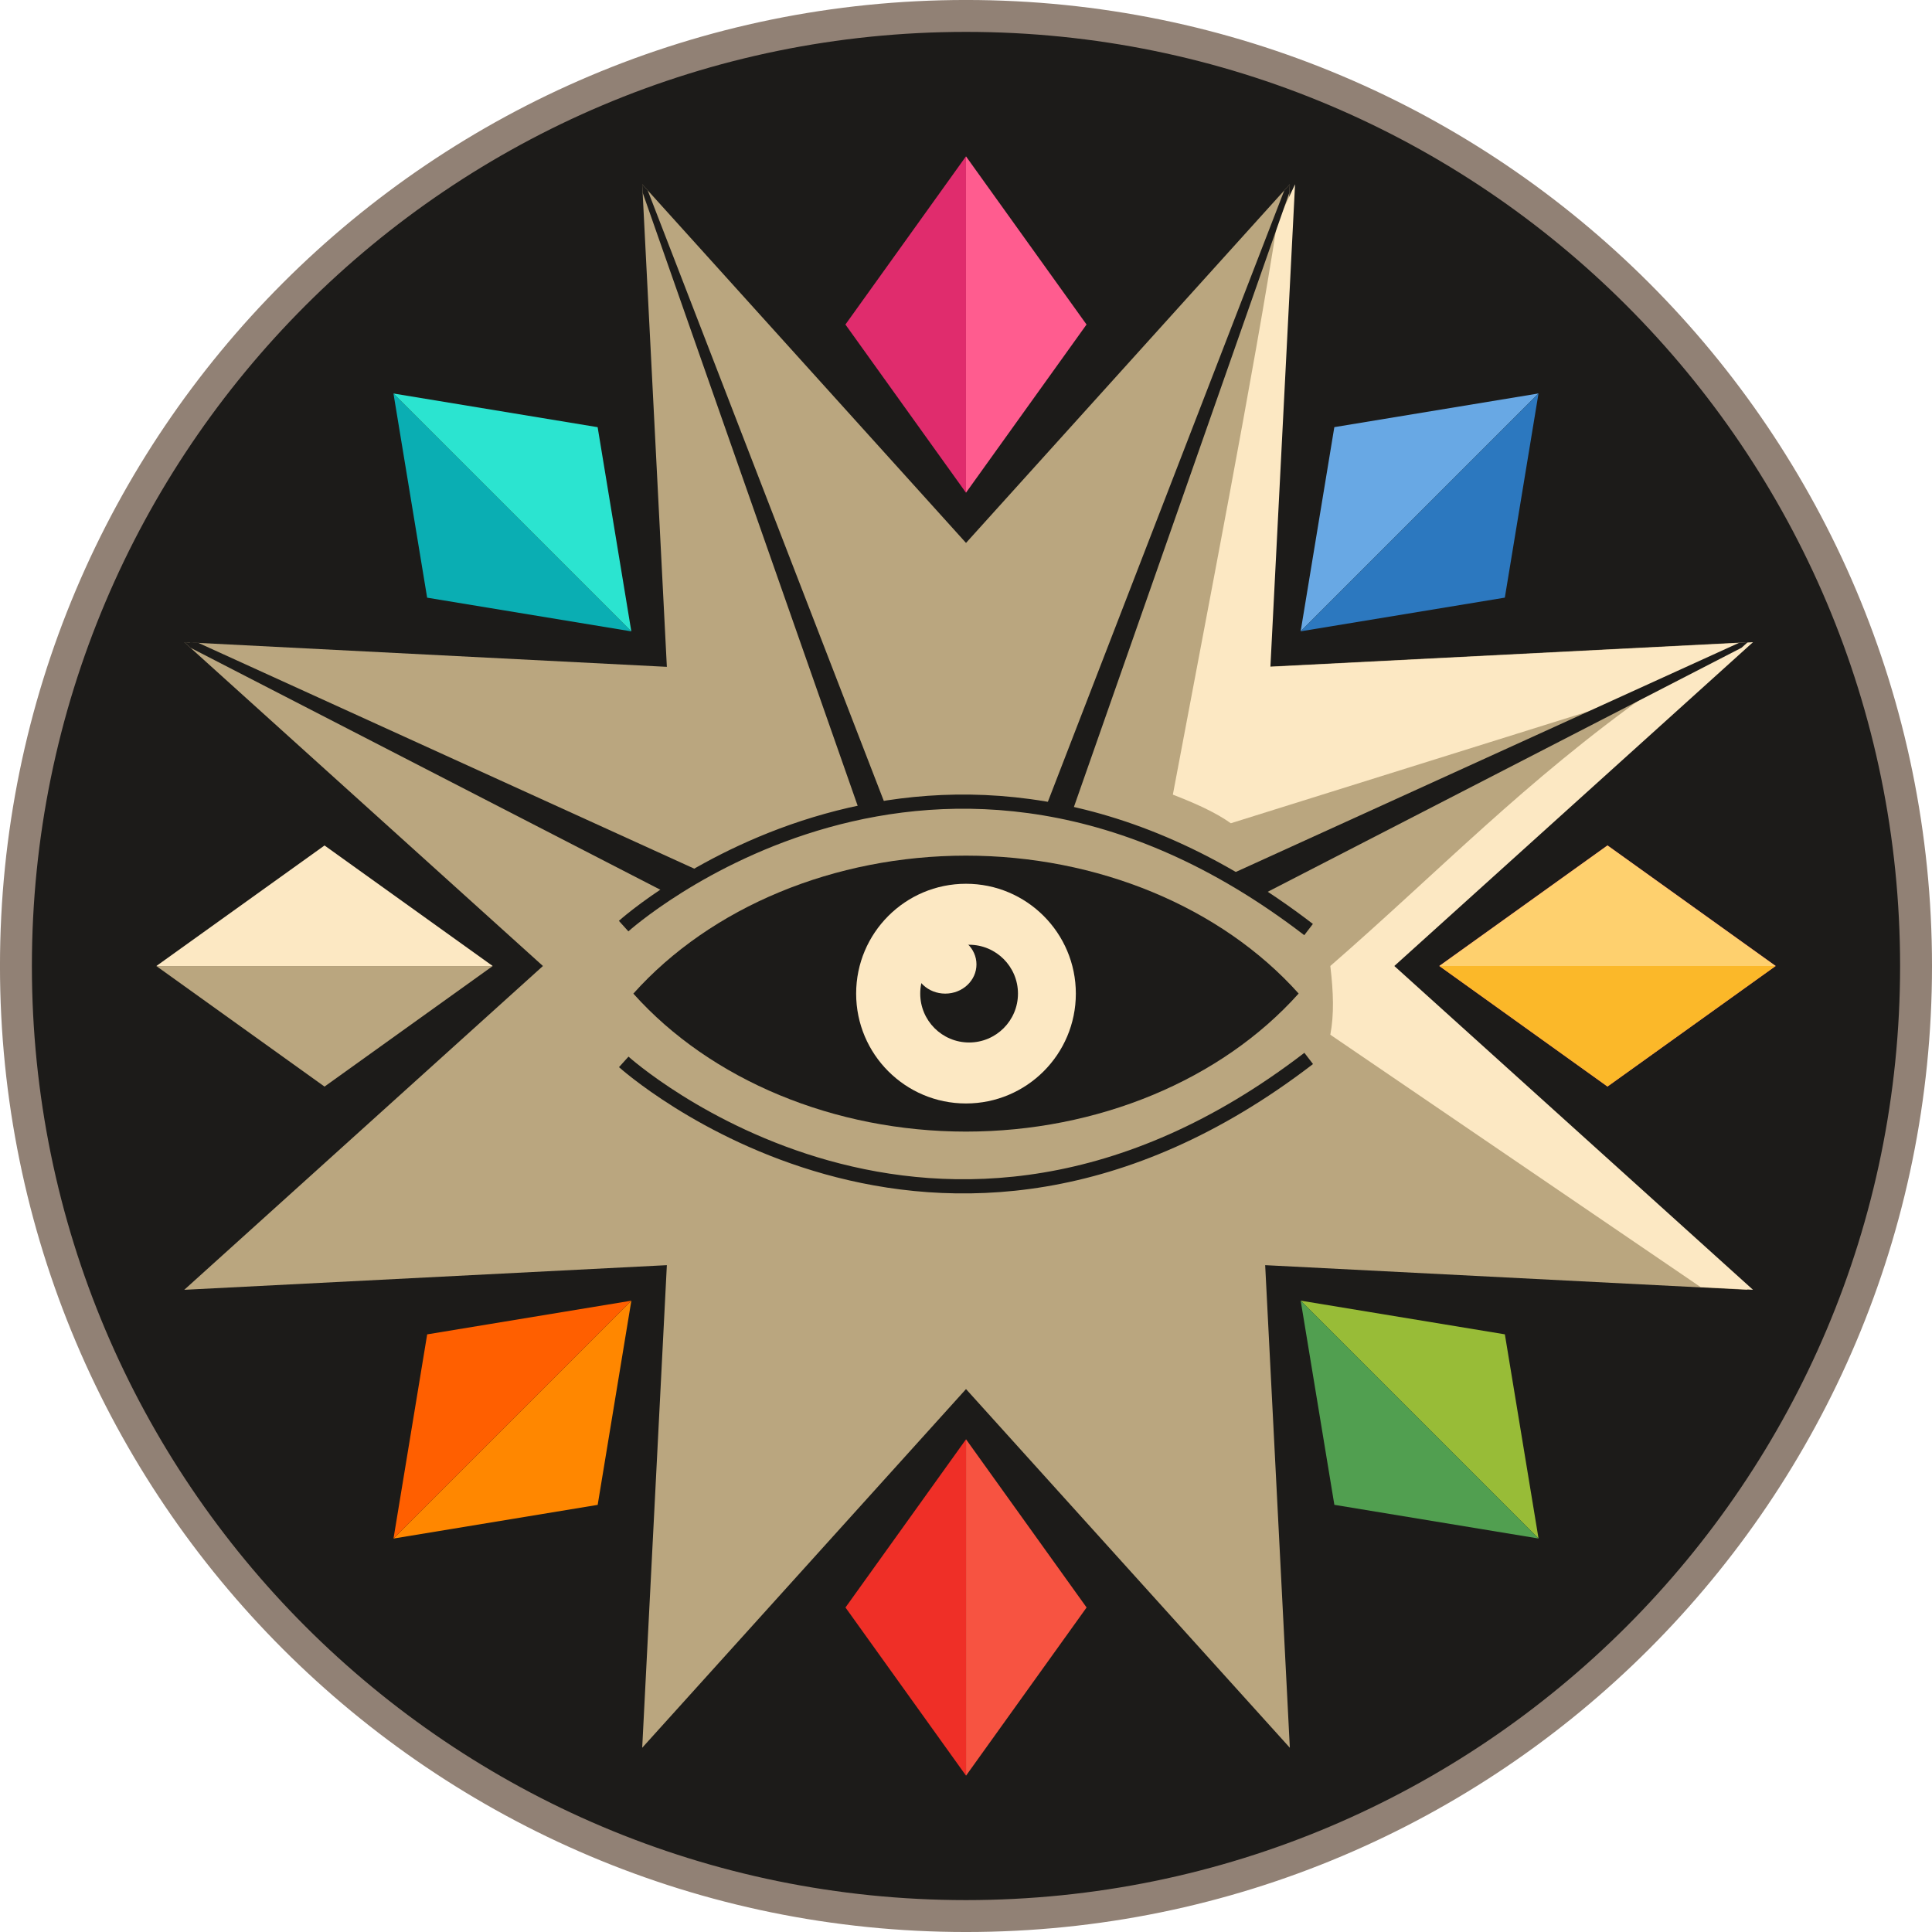
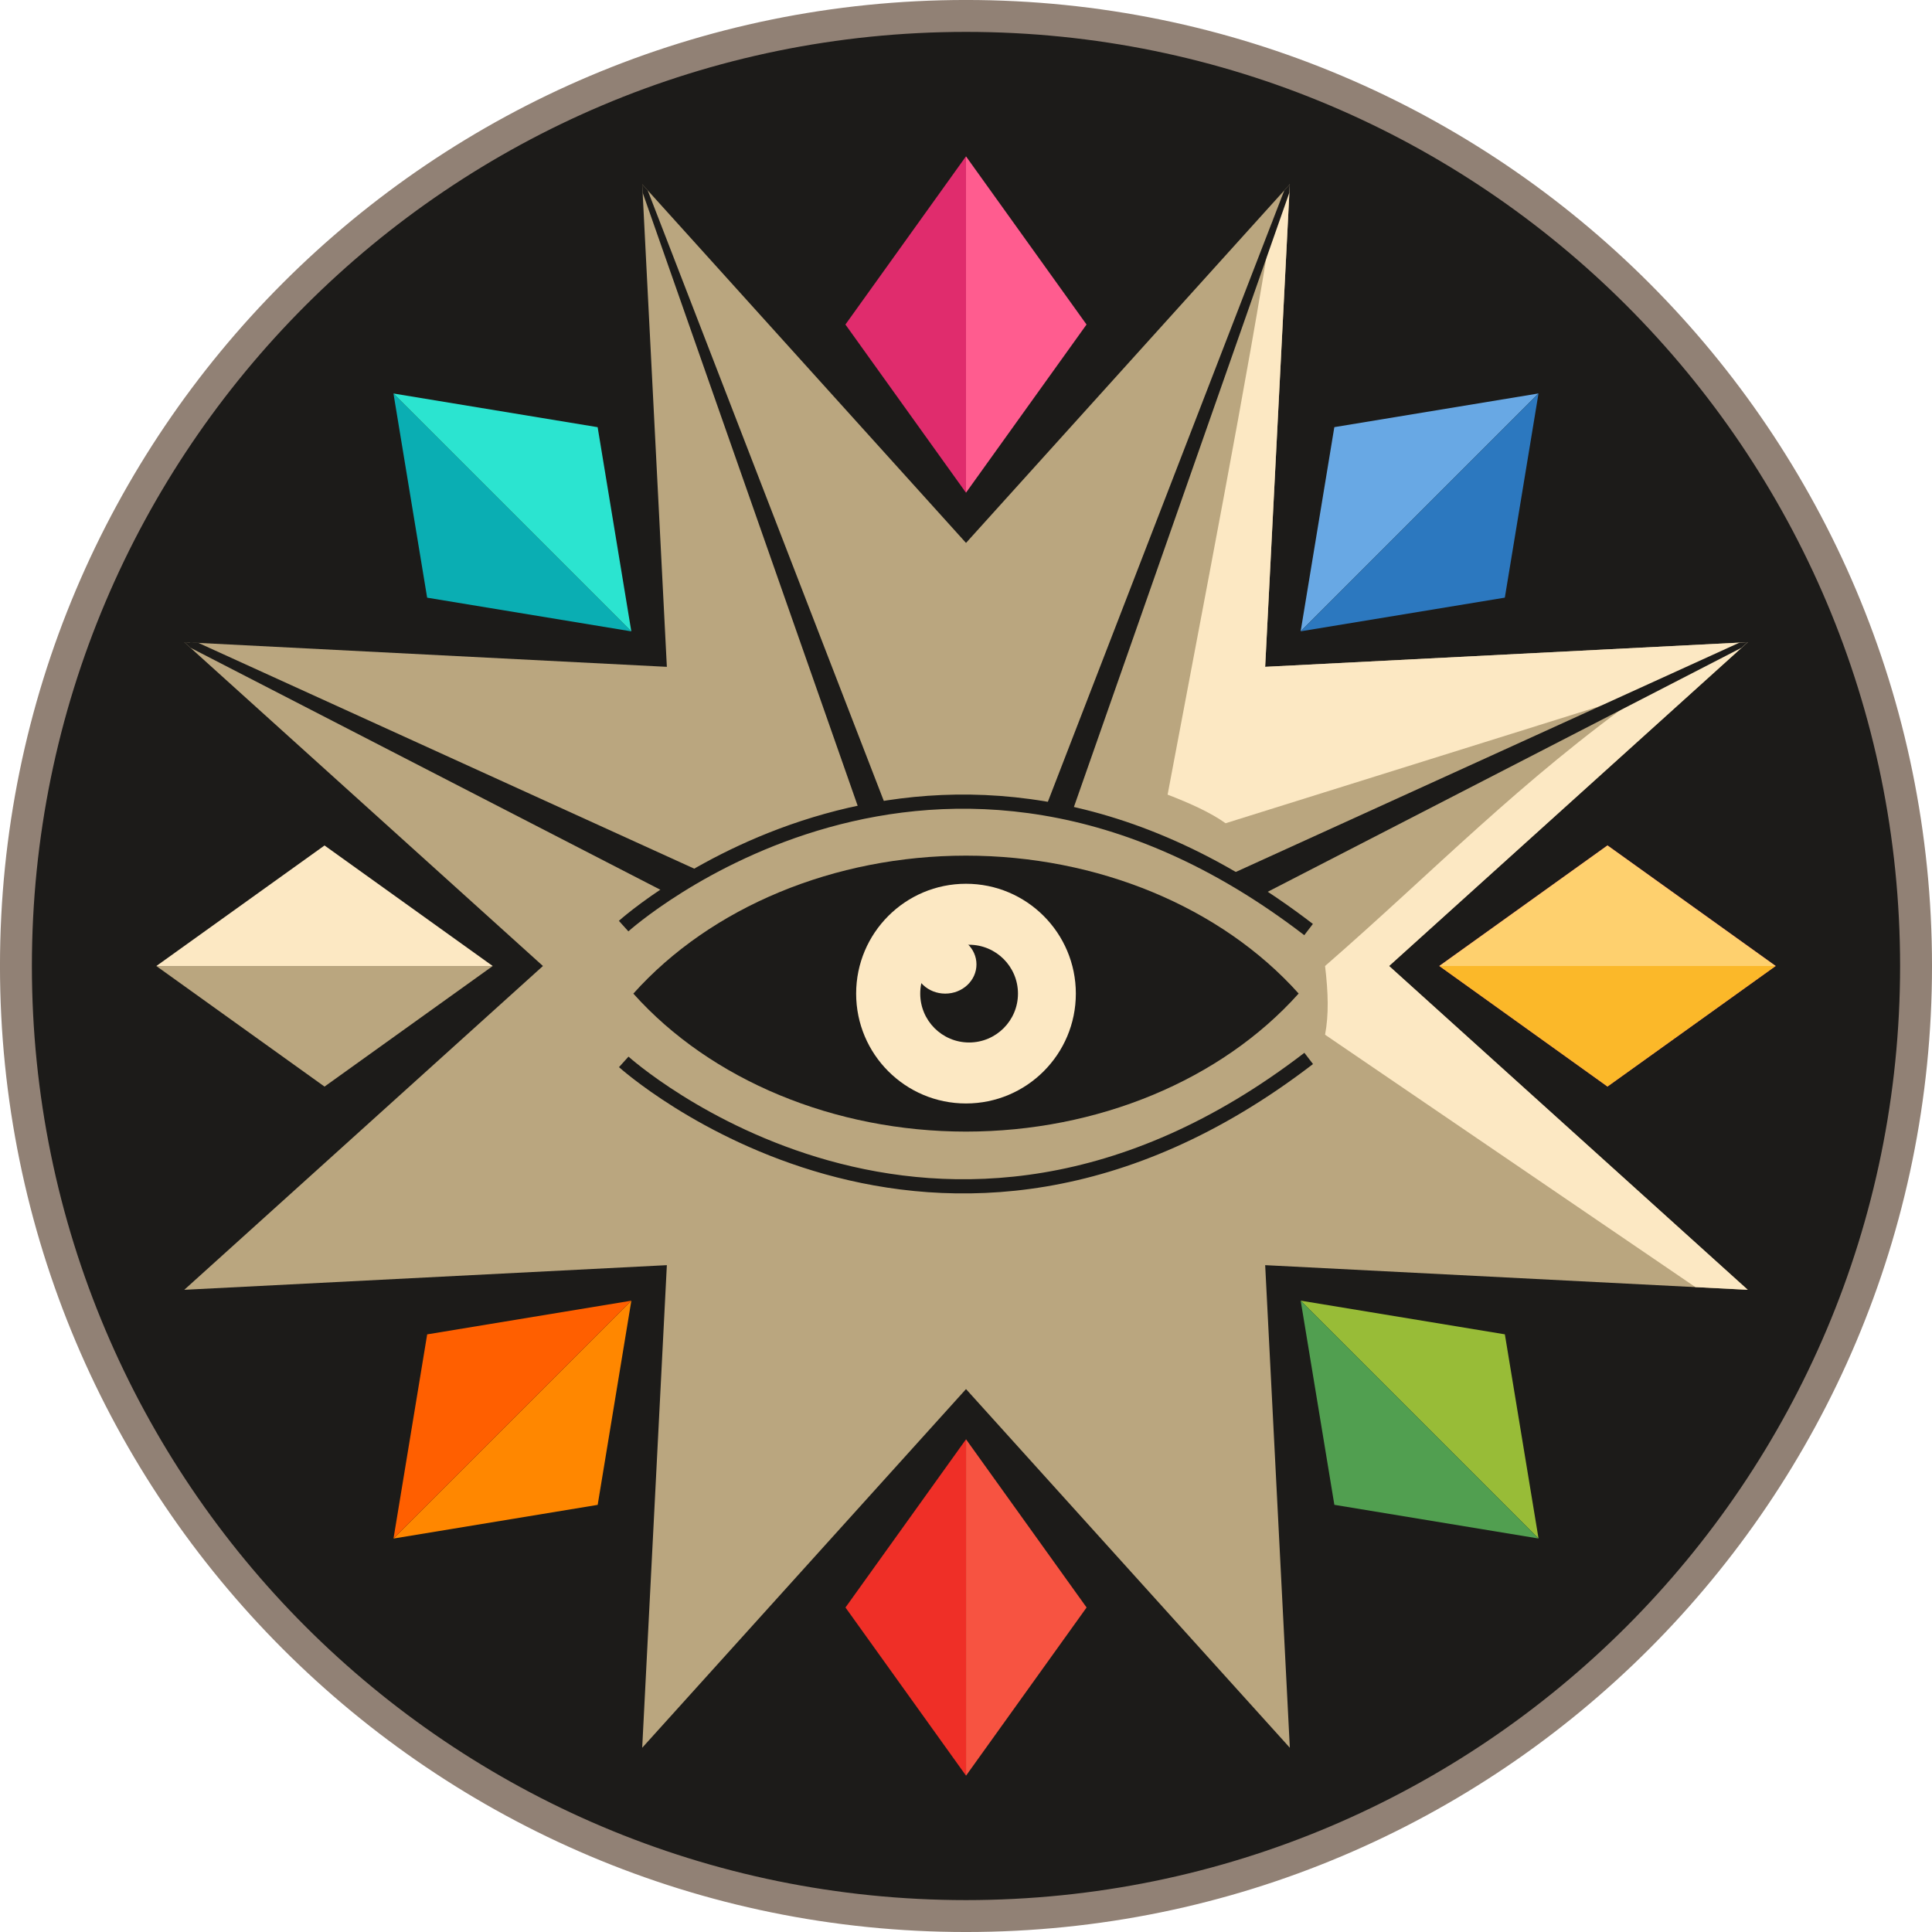
<svg xmlns="http://www.w3.org/2000/svg" height="272.543" viewBox="0 0 72.11 72.11" width="272.543">
  <g transform="translate(-95.60423 -57.97716)">
    <circle cx="131.659" cy="94.032" fill="#1c1b19" r="35.46" stroke="#918175" stroke-linejoin="round" stroke-miterlimit="0" stroke-width="1.191" />
    <path d="m94.704 91.458-6.043-16.993-16.289 7.743 7.743-16.289-16.993-6.043 16.993-6.043-7.743-16.289 16.289 7.743 6.043-16.993 6.043 16.993 16.289-7.743-7.743 16.289 16.993 6.043-16.993 6.043 7.743 16.289-16.289-7.743z" fill="#baa67f" stroke-linejoin="round" stroke-width=".529" transform="matrix(.3826834 .9238795 -.9238795 .3826834 150.7364 -16.37659)" />
    <path d="m131.658 89.913a15.393 12.582 0 0 0 -12.415 5.15 15.393 12.582 0 0 0 12.415 5.15 15.393 12.582 0 0 0 12.417-5.153 15.393 12.582 0 0 0 -12.417-5.147z" fill="#1c1b19" />
    <circle cx="131.659" cy="95.063" fill="#fce8c3" r="4.1" />
    <circle cx="131.775" cy="95.063" fill="#1c1b19" r="1.824" />
    <ellipse cx="130.885" cy="93.972" fill="#fce8c3" rx="1.165" ry="1.091" />
    <path d="m118.885 97.611s11.678 10.538 25.565-.129" fill="none" stroke="#1c1b19" stroke-width=".529" />
-     <path d="m143.941 64.855-.665 1.417c-.853 5.515-2.626 14.595-3.896 21.364.856.332 1.588.66 2.164 1.068l15.664-4.901c-4.716 3.351-7.833 6.642-11.951 10.229.119 1.002.143 1.805 0 2.565l13.822 9.42 1.954.1-13.387-12.085 13.387-12.086-18.012.92z" fill="#fce8c3" />
+     <path d="m143.745 64.855-.665 1.417c-.853 5.515-2.626 14.595-3.896 21.364.856.332 1.588.66 2.164 1.068l15.664-4.901c-4.716 3.351-7.833 6.642-11.951 10.229.119 1.002.143 1.805 0 2.565l13.822 9.42 1.954.1-13.387-12.085 13.387-12.086-18.012.92z" fill="#fce8c3" />
    <path d="m102.985 81.962-.306-.016.231.208 17.803 9.169 1.196-.745z" fill="#1c1b19" />
    <g transform="translate(-.196268)">
      <path d="m119.077 92.543s11.678-10.538 25.565.129" fill="none" stroke="#1c1b19" stroke-width=".529" />
      <g fill="#1c1b19">
        <path d="m143.736 65.083.205-.228-.016.31-8.129 23.18-.978-.202z" />
        <path d="m160.727 81.962.306-.016-.231.208-17.803 9.169-1.196-.745z" />
        <path d="m119.975 65.083-.205-.228.016.31 8.129 23.18.978-.202z" />
        <path d="m102.985 81.962-.306-.016.231.208 17.803 9.169 1.196-.745z" />
      </g>
    </g>
    <path d="m155.602 94.032c0 6.612-2.68 12.597-7.013 16.93-4.333 4.333-10.319 7.013-16.93 7.013s-12.597-2.68-16.93-7.013c-4.333-4.333-7.013-10.319-7.013-16.93 0-6.612 2.68-12.597 7.013-16.93 4.333-4.333 10.319-7.013 16.93-7.013s12.597 2.68 16.93 7.013 7.013 10.319 7.013 16.93z" fill="none" stroke-miterlimit="0" stroke-width="1" />
    <g stroke-linejoin="round" stroke-width=".038">
      <g transform="matrix(0 2.022381 -2.022381 0 390.2993 -22.2435)">
        <path d="m57.494 119.154-2.225-3.104 2.225-3.104" fill="#e02c6d" />
        <path d="m57.494 112.946 2.225 3.104-2.225 3.104" fill="#ff5c8f" />
      </g>
      <g transform="matrix(1.43004 1.430039 -1.430039 1.43004 232.3259 -171.0732)">
        <path d="m57.494 119.154-2.225-3.104 2.225-3.104" fill="#68a8e4" />
        <path d="m57.494 112.946 2.225 3.104-2.225 3.104" fill="#2c78bf" />
      </g>
      <g transform="matrix(2.022381 0 0 2.022381 15.38356 -164.6076)">
        <path d="m57.494 119.154-2.225-3.104 2.225-3.104" fill="#e02c6d" />
        <path d="m57.494 112.946 2.225 3.104-2.225 3.104" fill="#ff5c8f" />
      </g>
      <g transform="matrix(1.43004 -1.43004 1.43004 1.43004 -133.4461 -6.634324)">
        <path d="m57.494 119.154-2.225-3.104 2.225-3.104" fill="#0aaeb3" />
        <path d="m57.494 112.946 2.225 3.104-2.225 3.104" fill="#2be4d0" />
      </g>
      <g transform="matrix(0 -2.022381 2.022381 0 -126.9805 210.3081)">
        <path d="m57.494 119.154-2.225-3.104 2.225-3.104" fill="#baa67f" />
        <path d="m57.494 112.946 2.225 3.104-2.225 3.104" fill="#fce8c3" />
      </g>
      <g transform="matrix(-1.430039 -1.430041 1.430041 -1.430039 30.99258 359.1377)">
        <path d="m57.494 119.154-2.225-3.104 2.225-3.104" fill="#ff8700" />
        <path d="m57.494 112.946 2.225 3.104-2.225 3.104" fill="#ff5f00" />
      </g>
      <g transform="matrix(-2.022381 0 0 -2.022381 247.9351 352.6722)">
        <path d="m57.494 119.154-2.225-3.104 2.225-3.104" fill="#f75341" />
        <path d="m57.494 112.946 2.225 3.104-2.225 3.104" fill="#ef2f27" />
      </g>
      <g transform="matrix(-1.430041 1.430039 -1.430039 -1.430041 396.7647 194.6991)">
        <path d="m57.494 119.154-2.225-3.104 2.225-3.104" fill="#98bc37" />
        <path d="m57.494 112.946 2.225 3.104-2.225 3.104" fill="#519f50" />
      </g>
      <g transform="matrix(0 2.022381 -2.022381 0 390.2993 -22.2435)">
        <path d="m57.494 119.154-2.225-3.104 2.225-3.104" fill="#fed06e" />
        <path d="m57.494 112.946 2.225 3.104-2.225 3.104" fill="#fbb829" />
      </g>
    </g>
  </g>
</svg>
